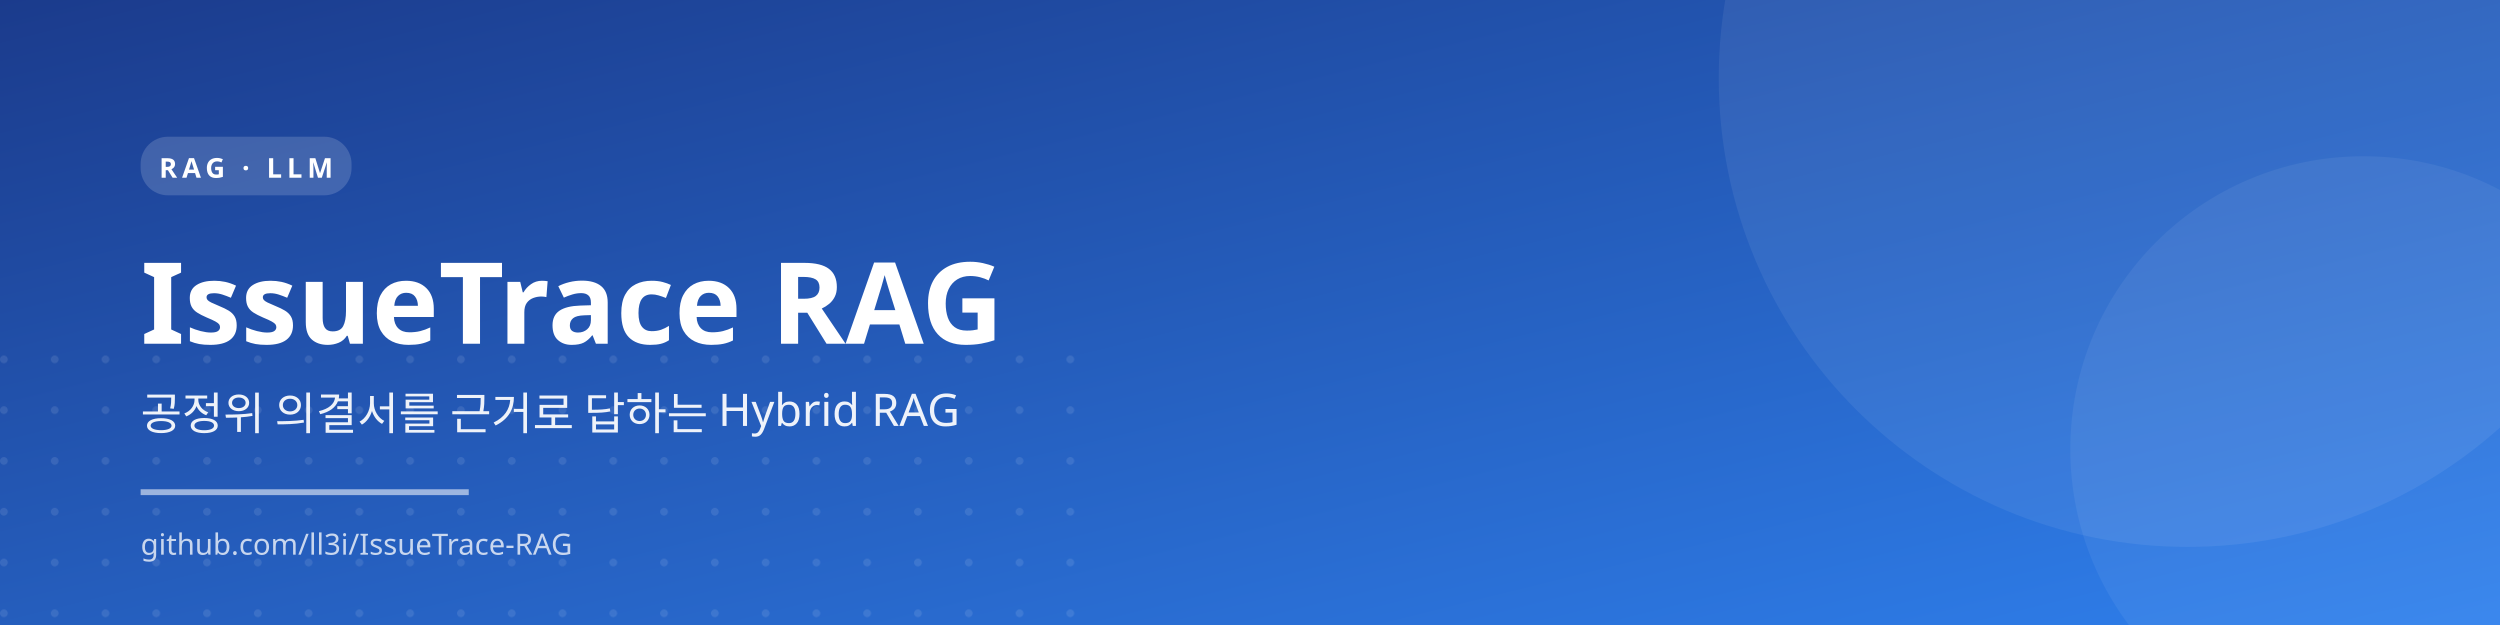
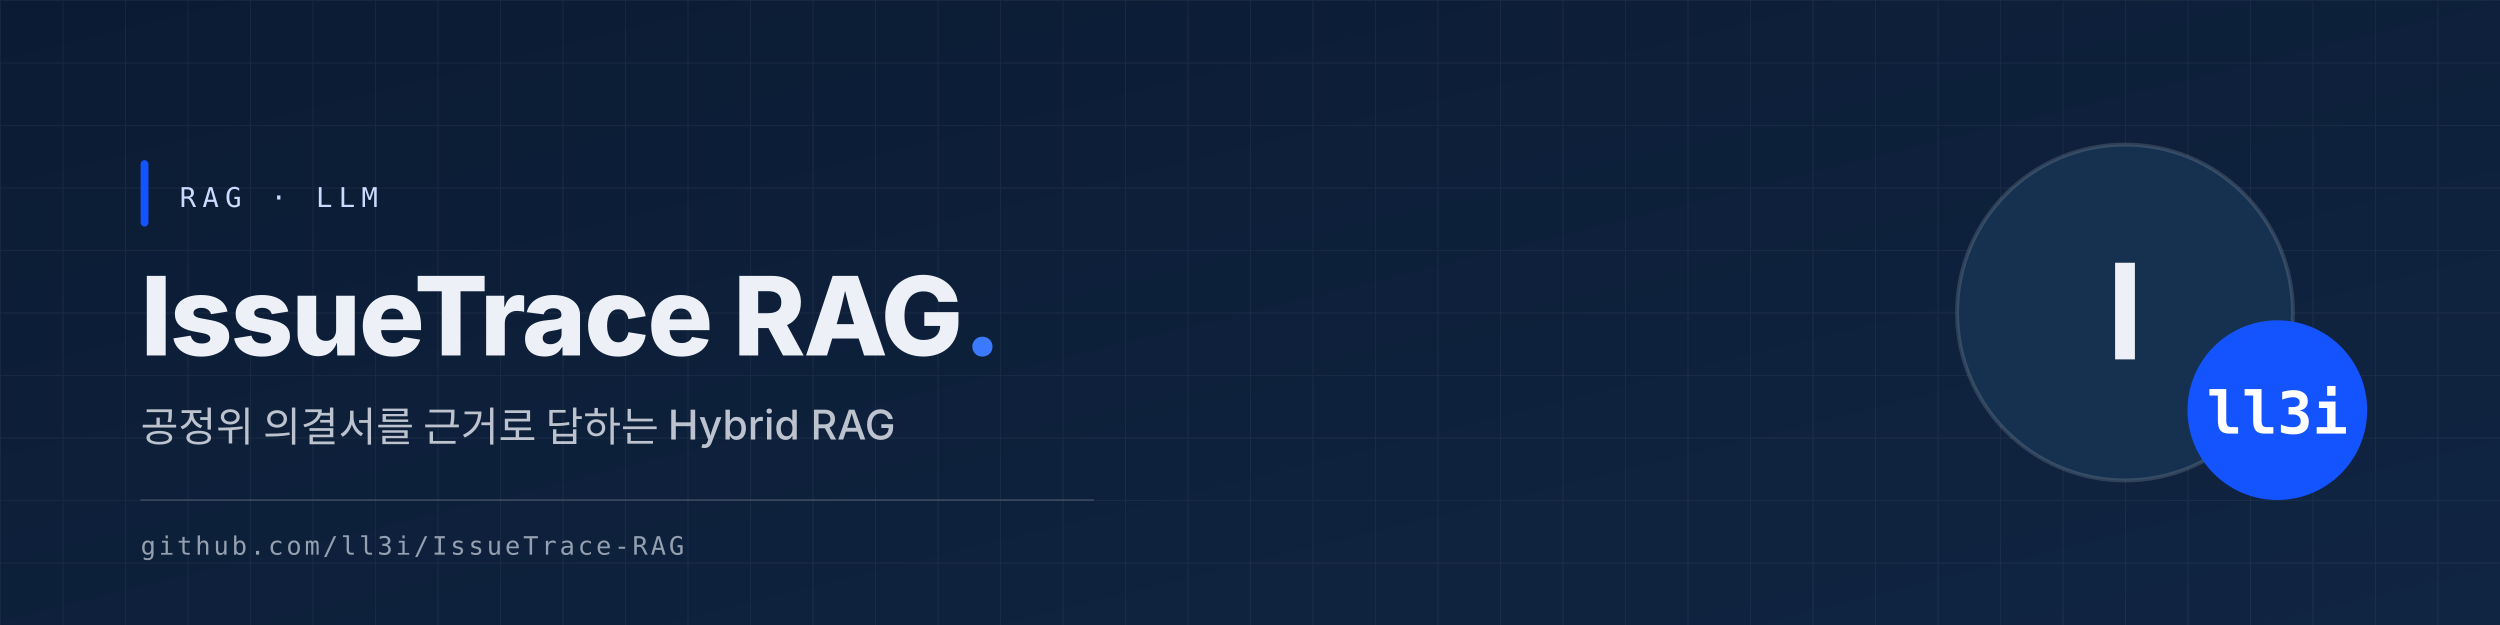
<svg xmlns="http://www.w3.org/2000/svg" width="1280" height="320" viewBox="0 0 1280 320" role="img" aria-label="IssueTrace RAG banner">
  <defs>
-     <linearGradient id="bg" x1="0" y1="0" x2="1" y2="1">
-       <stop offset="0" stop-color="#1B3B8C" />
-       <stop offset="1" stop-color="#2F80ED" />
+     <linearGradient id="ink" x1="0" y1="0" x2="1" y2="1">
+       <stop offset="0" stop-color="#0B1B33" />
+       <stop offset="1" stop-color="#102542" />
    </linearGradient>
-     <pattern id="dots" width="26" height="26" patternUnits="userSpaceOnUse">
-       <circle cx="2" cy="2" r="2" fill="#ffffff" opacity="0.10" />
+     <pattern id="grid" width="32" height="32" patternUnits="userSpaceOnUse">
+       <path d="M 32 0 L 0 0 0 32" fill="none" stroke="#FFFFFF" stroke-opacity="0.05" stroke-width="1" />
    </pattern>
  </defs>
-   <rect width="1280" height="320" fill="url(#bg)" />
-   <circle cx="1120" cy="40" r="240" fill="#ffffff" opacity="0.07" />
-   <circle cx="1210" cy="230" r="150" fill="#ffffff" opacity="0.06" />
-   <rect x="0" y="180" width="560" height="140" fill="url(#dots)" />
-   <rect x="72" y="70" rx="14" ry="14" width="108" height="30" fill="#ffffff" opacity="0.16" />
-   <text x="126" y="91" font-family="'Segoe UI','Apple SD Gothic Neo','Noto Sans KR',sans-serif" font-size="14" font-weight="700" letter-spacing="2.5" fill="#ffffff" text-anchor="middle">RAG · LLM</text>
-   <text x="72" y="176" font-family="'Segoe UI','Apple SD Gothic Neo','Noto Sans KR',sans-serif" font-size="58" font-weight="800" fill="#ffffff">IssueTrace RAG</text>
-   <text x="72" y="220" font-family="'Segoe UI','Apple SD Gothic Neo','Noto Sans KR',sans-serif" font-size="23" fill="#ffffff" opacity="0.92">공정위 의결서를 근거로 답하는 Hybrid RAG</text>
-   <line x1="72" y1="252" x2="240" y2="252" stroke="#ffffff" stroke-width="3" opacity="0.55" />
-   <text x="72" y="284" font-family="'Segoe UI','Apple SD Gothic Neo','Noto Sans KR',sans-serif" font-size="15" fill="#ffffff" opacity="0.75">github.com/ll3i/IssueTrace-RAG</text>
+   <rect width="1280" height="320" fill="url(#ink)" />
+   <rect width="1280" height="320" fill="url(#grid)" />
+   <circle cx="1088" cy="160" r="86" fill="#16314F" />
+   <circle cx="1088" cy="160" r="86" fill="none" stroke="#FFFFFF" stroke-opacity="0.14" stroke-width="2" />
+   <circle cx="1166" cy="210" r="46" fill="#1454FE" />
+   <text x="1088" y="184" font-family="'Pretendard Variable',Pretendard,-apple-system,BlinkMacSystemFont,'Apple SD Gothic Neo','Malgun Gothic',system-ui,sans-serif" font-size="68" font-weight="700" fill="#EDF1F7" text-anchor="middle">I</text>
+   <text x="1166" y="222" font-family="'JetBrains Mono',ui-monospace,'SFMono-Regular',Menlo,monospace" font-size="30" font-weight="700" fill="#FFFFFF" text-anchor="middle">ll3i</text>
+   <rect x="72" y="82" width="4" height="34" rx="2" fill="#1454FE" />
+   <text x="92" y="106" font-family="'JetBrains Mono',ui-monospace,'SFMono-Regular',Menlo,monospace" font-size="14" letter-spacing="3.2" fill="#CADBFF">RAG · LLM</text>
+   <text x="72" y="182" font-family="'Pretendard Variable',Pretendard,-apple-system,BlinkMacSystemFont,'Apple SD Gothic Neo','Malgun Gothic',system-ui,sans-serif" font-size="56" font-weight="800" letter-spacing="-1" fill="#EDF1F7">IssueTrace RAG<tspan fill="#3B7AFF">.</tspan>
+   </text>
+   <text x="72" y="226" font-family="'Pretendard Variable',Pretendard,-apple-system,BlinkMacSystemFont,'Apple SD Gothic Neo','Malgun Gothic',system-ui,sans-serif" font-size="21" font-weight="500" fill="#EDF1F7" opacity="0.78">공정위 의결서를 근거로 답하는 Hybrid RAG</text>
+   <line x1="72" y1="256" x2="560" y2="256" stroke="#FFFFFF" stroke-opacity="0.14" stroke-width="1" />
+   <text x="72" y="284" font-family="'JetBrains Mono',ui-monospace,'SFMono-Regular',Menlo,monospace" font-size="13" letter-spacing="1.5" fill="#94A0B0">github.com/ll3i/IssueTrace-RAG</text>
</svg>
